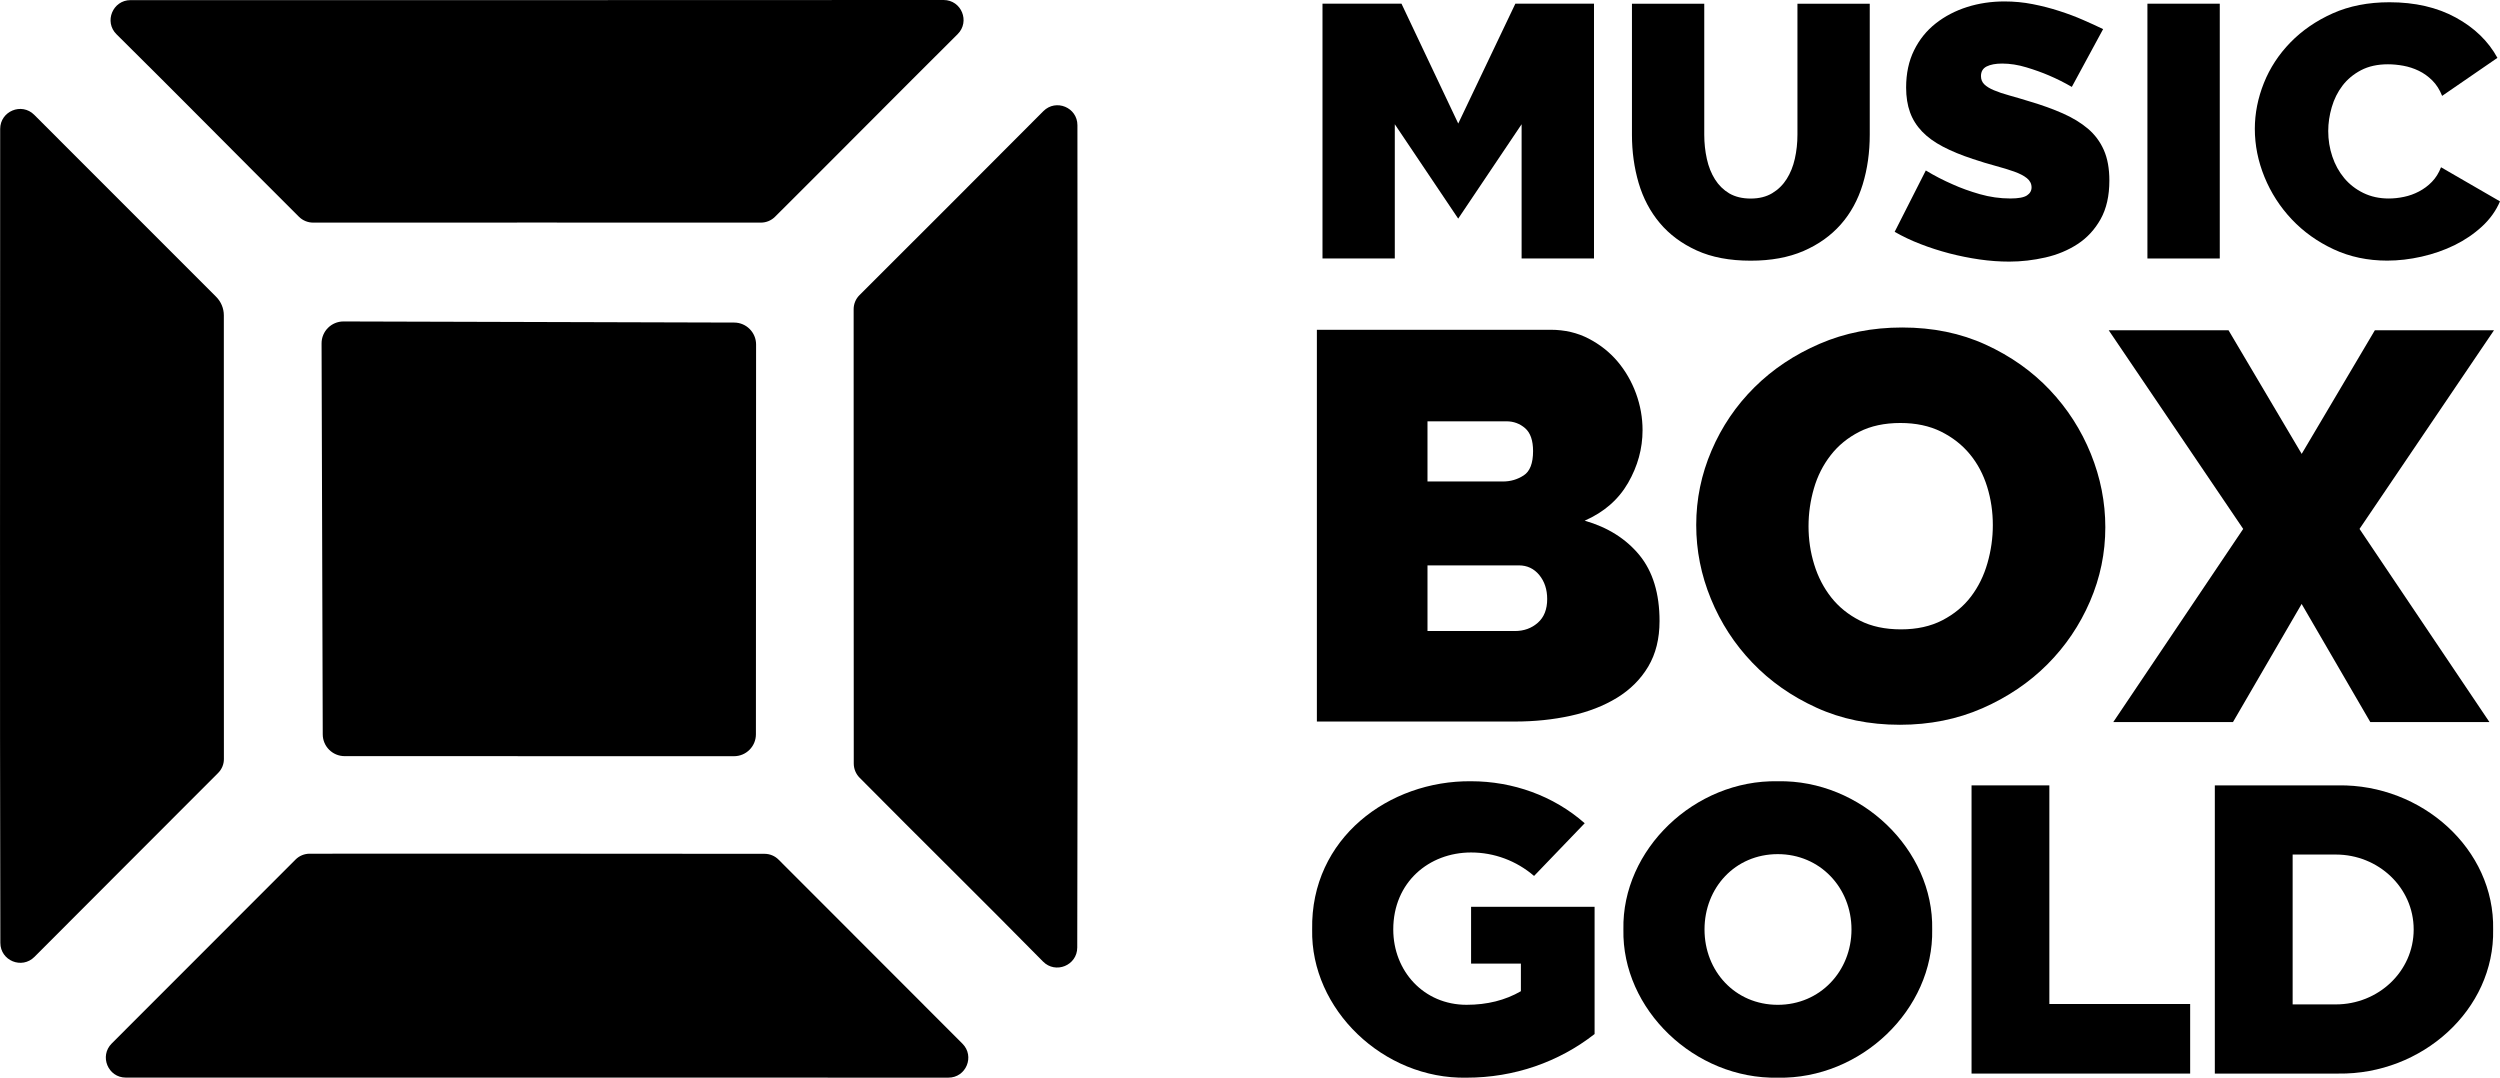
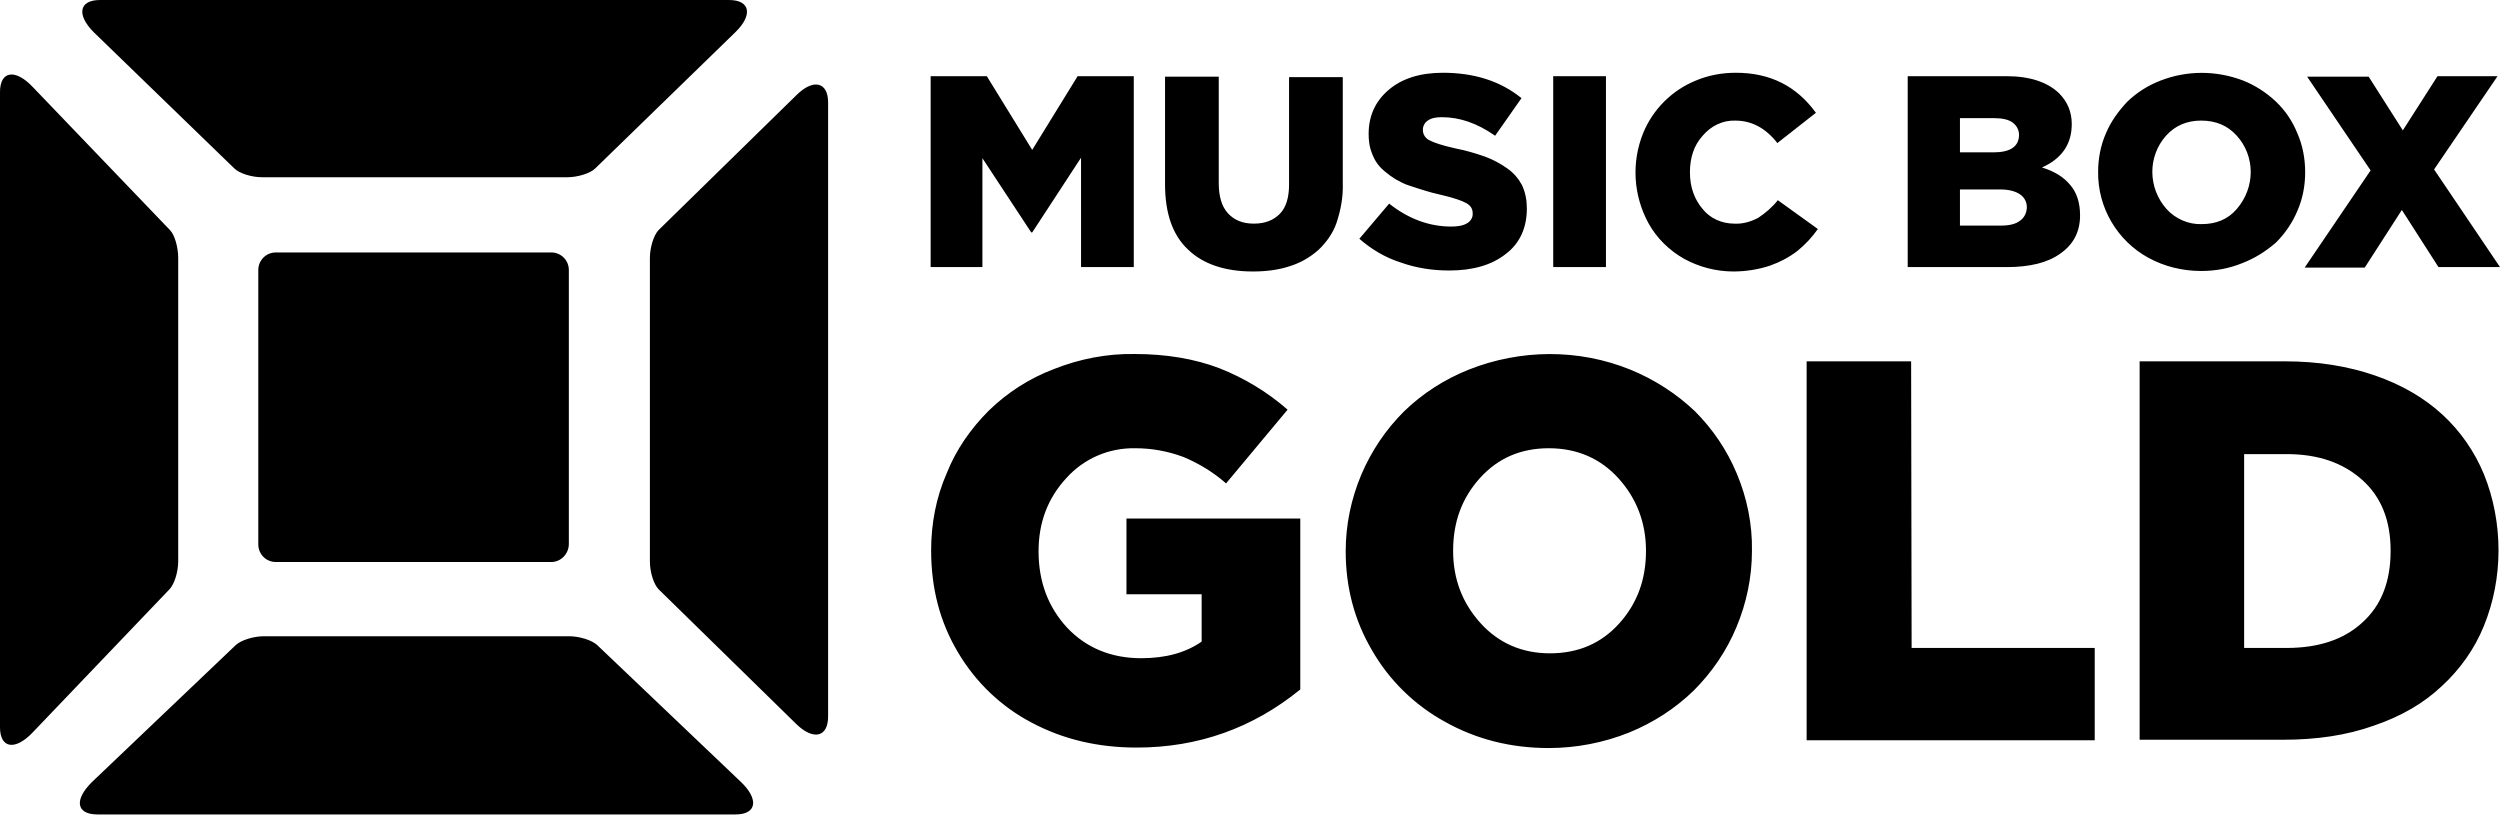
- <svg xmlns="http://www.w3.org/2000/svg" width="600pt" height="258.65pt" version="1.1" viewBox="0 0 800 344.87">
-   <g transform="matrix(1.2916 0 0 1.2916 -4.6682 482.43)" stroke-width="1.092">
-     <path class="st4" d="m380.6-309.47v-33.262l-15.709 23.383-15.709-23.383v33.251h-17.914v-63.118h19.573l14.06 29.692 14.148-29.692h19.486v63.129z" />
-     <path class="st4" d="m437.37-324.32c2.074 0 3.864-0.448 5.327-1.332 1.474-0.884 2.664-2.063 3.581-3.515 0.917-1.452 1.594-3.122 2.019-5.021 0.426-1.899 0.644-3.886 0.644-5.96v-32.443h17.914v32.454c0 4.388-0.579 8.493-1.747 12.314s-2.969 7.128-5.425 9.912c-2.456 2.784-5.535 4.978-9.235 6.583-3.712 1.605-8.067 2.402-13.089 2.402-5.207 0-9.661-0.841-13.373-2.533-3.712-1.692-6.757-3.952-9.148-6.801s-4.126-6.146-5.24-9.912c-1.103-3.766-1.659-7.751-1.659-11.953v-32.465h17.914v32.454c0 2.074 0.218 4.072 0.644 6.004 0.426 1.932 1.103 3.613 2.019 5.065s2.096 2.609 3.537 3.471c1.474 0.851 3.242 1.277 5.316 1.277z" />
-     <path class="st4" d="m516.92-351.98c-1.845-1.07-3.733-2.019-5.687-2.849-1.659-0.71-3.504-1.375-5.567-1.998-2.052-0.622-4.061-0.939-6.015-0.939-1.594 0-2.86 0.24-3.821 0.71-0.95 0.48-1.419 1.277-1.419 2.402 0 0.83 0.284 1.506 0.83 2.041s1.343 1.026 2.391 1.463c1.048 0.448 2.314 0.873 3.821 1.288 1.496 0.415 3.199 0.917 5.098 1.506 3.002 0.884 5.709 1.867 8.133 2.937 2.423 1.07 4.487 2.325 6.211 3.777 1.714 1.452 3.035 3.22 3.952 5.294 0.917 2.074 1.375 4.596 1.375 7.554 0 3.799-0.72 6.976-2.161 9.563-1.441 2.576-3.34 4.639-5.698 6.179s-5.021 2.653-7.991 3.329c-2.969 0.677-5.96 1.026-8.962 1.026-2.391 0-4.847-0.175-7.347-0.535-2.511-0.36-5-0.862-7.489-1.506-2.489-0.655-4.869-1.419-7.161-2.314-2.303-0.884-4.421-1.899-6.386-3.024l7.718-15.206c2.14 1.31 4.377 2.456 6.714 3.471 1.954 0.884 4.181 1.692 6.659 2.402 2.489 0.71 5.011 1.07 7.587 1.07 1.954 0 3.329-0.251 4.094-0.753 0.764-0.502 1.146-1.168 1.146-1.998 0-0.884-0.382-1.648-1.146-2.271-0.764-0.622-1.834-1.168-3.177-1.648-1.343-0.469-2.893-0.95-4.639-1.419-1.747-0.469-3.602-1.037-5.567-1.692-2.882-0.95-5.36-1.965-7.445-3.067-2.085-1.092-3.799-2.336-5.142-3.733s-2.347-2.98-2.991-4.76c-0.644-1.779-0.972-3.821-0.972-6.135 0-3.493 0.655-6.583 1.976-9.246 1.31-2.664 3.111-4.891 5.382-6.67s4.858-3.122 7.772-4.05c2.904-0.917 5.982-1.375 9.235-1.375 2.391 0 4.716 0.218 6.987 0.666s4.454 1.004 6.572 1.692c2.107 0.677 4.094 1.419 5.928 2.227 1.845 0.797 3.493 1.561 4.956 2.271z" />
-     <path class="st4" d="m535.65-309.47v-63.129h17.925v63.129z" />
-     <path class="st4" d="m562.26-341.57c0-3.853 0.753-7.641 2.249-11.386 1.496-3.733 3.69-7.085 6.572-10.043s6.364-5.36 10.48-7.205c4.105-1.834 8.788-2.751 14.06-2.751 6.31 0 11.779 1.255 16.407 3.777 4.628 2.522 8.067 5.851 10.338 9.999l-13.7 9.421c-0.611-1.539-1.419-2.816-2.434-3.821-1.015-1.004-2.129-1.812-3.362-2.402-1.223-0.589-2.5-1.004-3.821-1.244-1.31-0.24-2.598-0.36-3.81-0.36-2.576 0-4.803 0.491-6.659 1.463-1.867 0.982-3.395 2.249-4.596 3.821-1.201 1.572-2.085 3.351-2.664 5.338-0.579 1.987-0.873 3.952-0.873 5.917 0 2.194 0.338 4.301 1.015 6.31 0.677 2.019 1.659 3.799 2.937 5.338 1.288 1.539 2.86 2.773 4.738 3.69 1.878 0.917 3.974 1.375 6.299 1.375 1.223 0 2.489-0.131 3.766-0.404 1.288-0.262 2.533-0.71 3.723-1.332 1.19-0.622 2.271-1.419 3.22-2.402 0.95-0.982 1.703-2.183 2.249-3.602l14.606 8.449c-0.982 2.314-2.467 4.388-4.454 6.222s-4.257 3.373-6.801 4.628c-2.543 1.244-5.273 2.194-8.176 2.849-2.904 0.655-5.742 0.982-8.504 0.982-4.847 0-9.268-0.939-13.274-2.805-4.006-1.867-7.478-4.345-10.381-7.423-2.904-3.078-5.163-6.583-6.757-10.491-1.594-3.908-2.391-7.871-2.391-11.91z" />
-   </g>
-   <g transform="matrix(1.2916 0 0 1.2916 -6.5875 531.31)" stroke-width="1.076">
-     <path class="st4" d="m416.26-257.48c0 4.37-0.936 8.138-2.809 11.281s-4.456 5.716-7.74 7.729c-3.283 2.002-7.094 3.488-11.453 4.446-4.36 0.958-8.977 1.432-13.843 1.432h-49.053v-97.062h57.912c3.466 0 6.609 0.732 9.419 2.185 2.809 1.464 5.199 3.348 7.169 5.673 1.959 2.325 3.488 4.973 4.575 7.933 1.076 2.96 1.615 5.996 1.615 9.085 0 4.553-1.195 8.913-3.584 13.057-2.39 4.144-5.974 7.266-10.754 9.365 5.716 1.636 10.237 4.489 13.574 8.547 3.305 4.047 4.973 9.494 4.973 16.33zm-57.492-49.484v14.898h18.698c1.873 0 3.584-0.495 5.135-1.507 1.55-1.001 2.325-3.003 2.325-6.017 0-2.637-0.657-4.532-1.959-5.673-1.313-1.141-2.863-1.712-4.639-1.712zm29.656 44.015c0-2.368-0.657-4.349-1.959-5.942-1.313-1.593-3.003-2.39-5.059-2.39h-22.637v16.265h21.647c2.25 0 4.144-0.689 5.694-2.056 1.55-1.367 2.314-3.326 2.314-5.877z" />
-     <path class="st4" d="m475.8-231.79c-7.589 0-14.478-1.41-20.668-4.241-6.189-2.82-11.475-6.534-15.877-11.141-4.403-4.596-7.826-9.86-10.258-15.791-2.443-5.92-3.649-12.035-3.649-18.321 0-6.372 1.259-12.53 3.8-18.45 2.53-5.92 6.071-11.141 10.614-15.651s9.935-8.106 16.168-10.797c6.233-2.691 13.046-4.037 20.452-4.037 7.589 0 14.478 1.41 20.668 4.241 6.189 2.831 11.475 6.566 15.877 11.206 4.403 4.65 7.793 9.935 10.194 15.856 2.39 5.92 3.584 11.981 3.584 18.181 0 6.383-1.259 12.508-3.8 18.386-2.54 5.877-6.05 11.077-10.549 15.587-4.5 4.51-9.871 8.138-16.093 10.872-6.243 2.734-13.057 4.101-20.463 4.101zm-22.627-49.204c0 3.283 0.463 6.448 1.41 9.505 0.936 3.057 2.347 5.77 4.209 8.138 1.873 2.368 4.23 4.284 7.094 5.737 2.853 1.464 6.265 2.185 10.194 2.185 3.94 0 7.352-0.754 10.258-2.26 2.906-1.507 5.274-3.466 7.094-5.877 1.83-2.411 3.186-5.167 4.069-8.267 0.893-3.1 1.335-6.243 1.335-9.43 0-3.283-0.463-6.448-1.41-9.505-0.947-3.057-2.368-5.737-4.284-8.062-1.916-2.325-4.306-4.187-7.169-5.608-2.863-1.41-6.211-2.121-10.043-2.121-3.94 0-7.33 0.732-10.183 2.185-2.863 1.464-5.231 3.401-7.094 5.813-1.873 2.411-3.262 5.145-4.144 8.202-0.883 3.057-1.335 6.168-1.335 9.365z" />
-     <path class="st4" d="m557.23-329.53 18.127 30.625 18.127-30.625h29.516l-33.316 49.215 32.185 47.848h-29.516l-17.008-29.258-17.008 29.258h-29.656l32.185-47.848-33.316-49.215z" />
-   </g>
-   <g transform="matrix(1.2916 0 0 1.2916 -6.5875 -118.99)">
-     <path d="m397.72 296.09c-7.752-6.834-17.85-10.404-28.153-10.404-20.298-0.204-39.781 14.076-39.373 36.721-0.408 19.788 17.646 37.129 38.251 36.721 11.832 0 22.849-3.876 31.723-10.812v-31.519h-30.601v14.076h12.342v6.834c-3.876 2.244-8.364 3.366-13.464 3.366-10.608 0-18.156-8.364-18.156-18.666 0-11.73 8.874-19.074 19.278-19.074 5.712 0 11.22 2.04 15.606 5.814z" />
-     <path d="m483.81 322.41c0.408-19.788-17.646-37.129-38.251-36.721-20.604-0.408-38.659 16.932-38.251 36.721-0.408 19.788 17.646 37.129 38.251 36.721 20.604 0.408 38.659-16.932 38.251-36.721zm-56.407 0c0-10.302 7.548-18.666 18.156-18.666 10.506 0 18.258 8.364 18.258 18.666s-7.752 18.666-18.258 18.666c-10.608 0-18.156-8.364-18.156-18.666z" />
-     <path d="m512.84 286.71h-19.278v71.402h54.163v-17.238h-34.885z" />
-     <path d="m622.79 322.41c0.408-19.89-17.646-36.007-38.353-35.701h-30.601v71.402h30.601c20.706 0.306 38.761-15.81 38.353-35.701zm-38.965-18.564c10.506 0 19.278 8.16 19.278 18.564s-8.772 18.564-19.278 18.564h-10.71v-37.129z" />
-   </g>
-   <g transform="scale(1.2916)">
-     <g transform="matrix(1.4491 0 0 1.4491 -.0027631 0)" clip-rule="evenodd" fill-rule="evenodd">
-       <path class="st3" d="m162.14 184.25c-46.88-0.03-93.75 0-140.63-0.01-3.04 0-4.56-3.68-2.41-5.83 10.49-10.48 20.95-20.97 31.43-31.45 0.64-0.64 1.51-1 2.42-1 25.92 0.01 51.85-0.03 77.77 0.02 0.9 0 1.77 0.36 2.41 1.01 10.46 10.48 20.94 20.97 31.42 31.45 2.15 2.14 0.63 5.82-2.41 5.81z" />
-       <path class="st3" d="m178.33 164.4c-10.39-10.55-20.96-20.93-31.37-31.44-0.63-0.64-0.99-1.51-0.99-2.41-0.03-25.9 0-51.79-0.02-77.68 0-0.91 0.36-1.78 1.01-2.42 10.49-10.47 20.97-20.95 31.43-31.45 2.15-2.15 5.82-0.63 5.82 2.41 0 46.87 0.1 93.72-0.03 140.6-0.01 3.05-3.71 4.56-5.85 2.39z" />
-       <path class="st3" d="m163.73 5.84c-10.43 10.37-20.78 20.83-31.22 31.22-0.64 0.64-1.51 1-2.41 1-25.53 0-51.05-0.02-76.57 0-0.9 0-1.77-0.36-2.41-0.99-10.43-10.39-20.75-20.87-31.2-31.21-2.17-2.14-0.64-5.84 2.4-5.84 46.33-0.01 92.67 0.02 139.01-0.02 3.05 0 4.56 3.69 2.4 5.84z" />
-       <path class="st3" d="m37.28 132.17c-10.45 10.49-20.94 20.93-31.39 31.43-2.15 2.16-5.82 0.65-5.83-2.39-0.11-46.4-0.03-92.79-0.03-139.16 0-3.04 3.67-4.57 5.82-2.42 10.36 10.36 20.73 20.74 31.1 31.11 0.84 0.84 1.32 1.98 1.32 3.17 0.02 25.29-0.02 50.56 0.01 75.85 0.01 0.91-0.36 1.77-1 2.41z" />
-       <path class="st3" d="m129.27 58.9-0.03 66.65c0 2.06-1.67 3.74-3.74 3.74l-66.58-0.01c-2.06 0-3.74-1.67-3.74-3.73l-0.2-66.83c-0.01-2.07 1.67-3.76 3.75-3.76l66.81 0.19c2.06 0.01 3.73 1.69 3.73 3.75z" />
-     </g>
-   </g>
+ <svg xmlns="http://www.w3.org/2000/svg" width="800" height="260.62" space="preserve" version="1.1" viewBox="0 0 800 260.62">
+   <path class="st0" d="m555 71.562c2.656 0.156 5.312-0.625 7.656-1.875 2.344-1.562 4.531-3.438 6.25-5.625l12.812 9.219c-1.875 2.656-4.062 5-6.562 7.031-2.656 2.031-5.625 3.594-8.75 4.688-3.75 1.25-7.812 1.875-11.719 1.875-5.469 0-10.938-1.406-15.781-4.062-4.688-2.656-8.75-6.562-11.406-11.406-4.844-8.906-5.469-19.375-1.719-28.75 3.125-7.656 9.219-13.75 16.875-16.875 4.062-1.719 8.438-2.5 12.812-2.5 10.938 0 19.375 4.219 25.625 12.812l-12.344 9.688c-3.75-4.844-8.281-7.188-13.438-7.188-4.062-0.156-7.812 1.719-10.469 4.844-2.812 3.125-4.062 7.031-4.062 11.719s1.406 8.594 4.062 11.719c2.344 2.969 6.094 4.688 10.156 4.688zm225-47.188h19.219l-20.312 29.844 21.094 31.25h-19.688l-11.719-18.281-11.875 18.438h-19.219l21.094-31.094-20.312-30h19.688l10.938 17.188zm-282.97 0h16.875v61.094h-16.875zm-33.281 62.188c-5.312 0-10.625-0.781-15.781-2.656-4.844-1.562-9.219-4.219-12.969-7.5l9.531-11.25c6.094 4.844 12.812 7.344 19.844 7.344 2.188 0 3.906-0.312 5.156-1.094 1.094-0.625 1.875-1.875 1.719-3.281 0-1.25-0.625-2.344-2.031-3.125s-4.062-1.719-8.125-2.656c-2.031-0.469-3.906-0.938-5.312-1.406s-3.125-0.938-4.844-1.562c-1.562-0.469-2.969-1.25-4.375-2.031-1.25-0.781-2.344-1.562-3.438-2.5s-2.031-1.875-2.812-3.125-1.25-2.5-1.719-3.906c-0.469-1.562-0.625-3.281-0.625-5 0-5.781 2.188-10.469 6.406-14.062s10-5.469 17.344-5.469c10 0 18.438 2.656 25.156 8.125l-8.438 12.031c-5.781-4.062-11.406-5.938-17.031-5.938-2.031 0-3.438 0.312-4.531 1.094-0.938 0.625-1.562 1.719-1.562 2.969 0 1.406 0.781 2.656 2.031 3.281 1.406 0.781 4.219 1.719 8.438 2.656 3.281 0.625 6.406 1.562 9.531 2.656 2.5 0.938 4.844 2.188 7.031 3.75 2.031 1.406 3.594 3.281 4.688 5.312 1.094 2.344 1.562 4.844 1.562 7.5 0 6.094-2.188 11.094-6.719 14.531-4.531 3.594-10.625 5.312-18.125 5.312zm-41.875-6.562c-2.656 2.344-5.625 4.062-9.062 5.156-3.75 1.25-7.812 1.719-11.875 1.719-8.906 0-15.938-2.344-20.781-7.031-5-4.688-7.344-11.719-7.344-20.938v-34.375h17.188v34.062c0 4.219 0.938 7.5 2.969 9.688s4.688 3.281 8.281 3.281 6.25-1.094 8.281-3.125 2.969-5.312 2.969-9.375v-34.375h17.188v33.906c0.156 4.375-0.625 8.594-2.031 12.812-1.094 3.125-3.125 6.094-5.781 8.594zm231.56-26.406c4.062 1.25 7.031 3.125 9.062 5.625 2.031 2.344 3.125 5.625 3.125 9.688 0 5.156-2.031 9.219-6.25 12.188-4.062 2.969-9.844 4.375-17.188 4.375h-31.719v-61.094h31.562c7.5 0 13.125 1.875 16.875 5.469 2.656 2.656 4.062 5.938 4.062 9.844 0 6.562-3.281 11.094-9.531 13.906zm-9.375-14.375c-1.25-0.938-3.281-1.406-5.781-1.406h-11.094v10.938h10.781c5.312 0 8.125-1.875 8.125-5.625 0-1.562-0.781-2.969-2.031-3.906zm2.344 22.969c-1.406-0.938-3.438-1.562-6.25-1.562h-12.969v11.562h13.125c2.656 0 4.688-0.469 6.094-1.562 1.406-0.938 2.188-2.656 2.188-4.375 0-1.562-0.781-3.125-2.188-4.062zm-300.47-11.719-15.625 23.906h-0.312l-15.625-23.75v34.844h-16.562v-61.094h17.969l14.531 23.594 14.531-23.594h17.969v61.094h-16.875zm-29.531 80.938c5.938-5.781 12.969-10.312 20.781-13.281 8.281-3.281 17.031-5 25.938-4.844 10.156 0 19.219 1.562 27.031 4.531 7.969 3.125 15.469 7.656 21.875 13.281l-19.688 23.594c-4.062-3.594-8.75-6.406-13.594-8.438-5-1.875-10.156-2.812-15.469-2.812-8.438-0.156-16.406 3.281-22.031 9.531-5.938 6.406-8.906 14.219-8.906 23.438 0 9.844 3.125 17.969 9.219 24.531 6.094 6.406 14.062 9.688 23.594 9.688 7.812 0 14.219-1.719 19.375-5.312v-15.156h-24.062v-24.219h55.625v54.688c-15.156 12.344-32.656 18.594-52.344 18.594-12.5 0-23.594-2.656-33.594-7.969-9.844-5.156-17.969-12.969-23.594-22.5-5.781-9.688-8.594-20.469-8.594-32.656 0-8.438 1.562-16.875 5-24.688 2.969-7.5 7.656-14.219 13.438-20zm-61.562 100.31-44.062-43.125c-1.562-1.562-2.812-5.469-2.812-8.906v-97.188c0-3.281 1.25-7.344 2.812-8.906l44.062-43.125c5.312-5.312 10.156-4.375 10.156 2.344v196.41c0 6.875-4.844 7.656-10.156 2.5zm-64.375-177.81c-1.562 1.562-5.625 2.812-8.906 2.812h-97.656c-3.438 0-7.344-1.25-8.906-2.812l-45-43.594c-5.469-5.469-4.844-10.312 2.031-10.312h201.25c6.875 0 7.656 4.844 2.031 10.312zm-133.44 28.594v97.188c0 3.281-1.25 7.344-2.812 8.906l-43.75 45.781c-5.469 5.781-10.469 5.312-10.469-1.719v-203.12c0-7.031 5-7.5 10.469-1.719l43.906 45.781c1.562 1.562 2.656 5.625 2.656 8.906zm119.38 97.344h-88.125c-3.125 0-5.625-2.5-5.625-5.625v-87.812c0-3.125 2.5-5.625 5.625-5.625h88.125c3.125 0 5.625 2.5 5.625 5.625v87.656c0 3.125-2.5 5.781-5.625 5.781zm-100.94 26.562c1.719-1.562 5.625-2.812 9.062-2.812h97.5c3.438 0 7.344 1.25 9.062 2.812l45.938 43.75c5.781 5.469 5.312 10.469-1.719 10.469h-204.06c-7.031 0-7.5-4.844-1.719-10.469zm373.75-74.688c5.938-5.781 12.969-10.312 20.781-13.438 16.562-6.562 35.156-6.719 51.719 0 7.656 3.125 14.688 7.656 20.625 13.281 5.781 5.781 10.312 12.5 13.438 20 3.281 7.812 5 16.25 4.844 24.688 0 8.438-1.719 16.719-5 24.531-3.125 7.5-7.812 14.375-13.594 20.156-5.938 5.781-12.969 10.312-20.625 13.438-8.125 3.281-17.031 5-25.781 5-12.188 0-23.281-2.812-33.281-8.438-9.688-5.312-17.812-13.281-23.281-22.812-5.625-9.531-8.438-20.156-8.438-31.719 0-8.438 1.719-16.719 5-24.531 3.281-7.656 7.812-14.375 13.594-20.156zm24.531 67.656c5.781 6.406 13.281 9.688 22.188 9.688 9.062 0 16.406-3.125 22.188-9.531s8.594-14.062 8.594-23.281c0-8.906-2.969-16.719-8.75-23.125s-13.281-9.688-22.344-9.688c-8.906 0-16.25 3.125-22.031 9.531s-8.594 14.062-8.594 23.281c0 9.062 2.969 16.719 8.75 23.125zm243.75-115.16c-4.219 1.719-8.594 2.5-13.125 2.5-5.938 0-11.719-1.406-16.875-4.219-10-5.469-16.25-16.094-16.094-27.5 0-4.219 0.781-8.438 2.5-12.344 1.562-3.75 4.062-7.188 6.875-10.156 3.125-2.969 6.562-5.156 10.625-6.719 8.438-3.281 17.812-3.281 26.406 0 3.906 1.562 7.5 3.906 10.469 6.719s5.312 6.25 6.875 10.156c1.719 3.906 2.5 8.125 2.5 12.5 0 4.219-0.781 8.438-2.5 12.344-1.562 3.75-3.906 7.188-6.875 10.156-3.281 2.812-6.719 5-10.781 6.562zm-1.719-40.781c-2.969-3.281-6.719-4.844-11.406-4.844-4.531 0-8.281 1.562-11.25 4.844-5.938 6.719-5.781 16.719 0.156 23.438 2.812 3.125 7.031 5 11.25 4.844 4.688 0 8.438-1.562 11.25-4.844 5.938-6.875 5.938-16.875 0-23.438zm-104.06 163.91h58.594v29.531h-92.188v-121.25h33.438zm148.28-87.188c8.594 2.969 15.781 7.188 21.562 12.5s10.312 11.875 13.281 19.062c3.125 7.656 4.688 16.094 4.688 24.375s-1.562 16.562-4.688 24.219c-2.969 7.344-7.656 13.906-13.438 19.219-5.781 5.469-12.969 9.688-21.719 12.656-8.75 3.125-18.438 4.531-29.062 4.531h-45.938v-121.09h46.562c10.625 0 20.156 1.562 28.75 4.531zm-41.875 87.188h13.594c10.156 0 18.281-2.656 24.219-8.125 6.094-5.469 9.062-13.125 9.062-22.969 0-9.688-2.969-17.188-9.062-22.656s-14.062-8.281-24.219-8.281h-13.594z" clip-rule="evenodd" fill-rule="evenodd" stroke-width="1.562" />
</svg>
